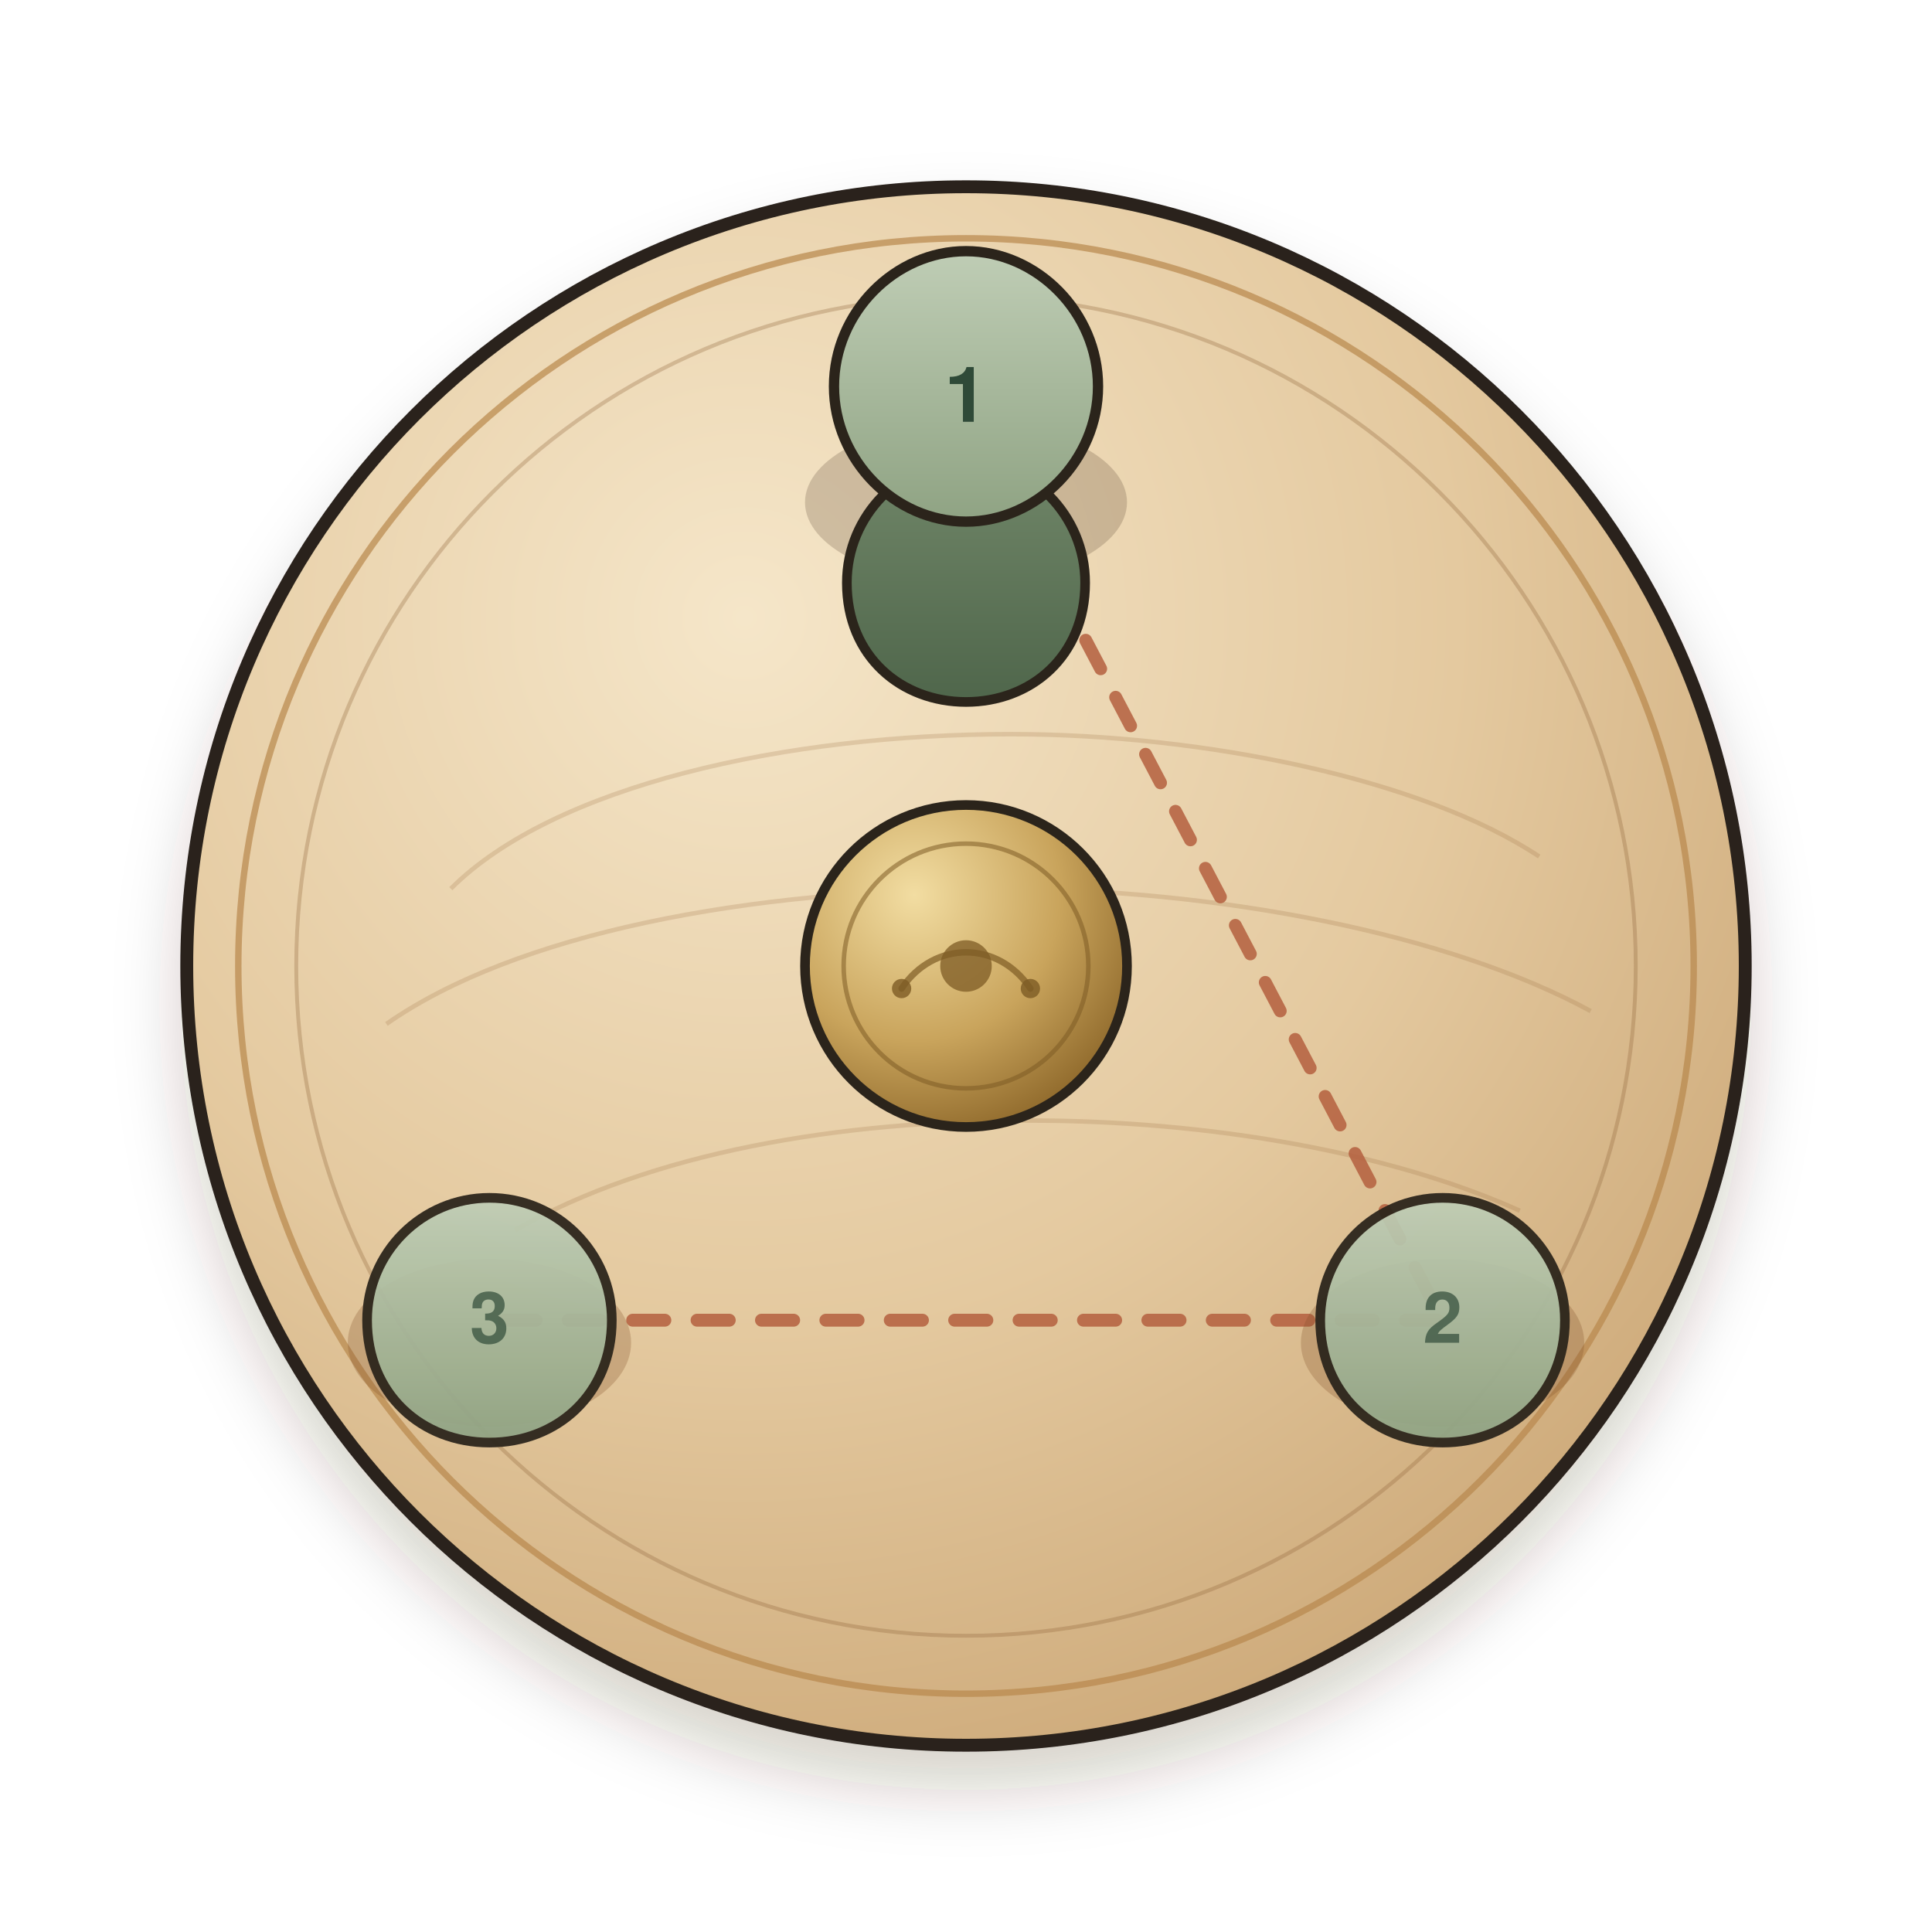
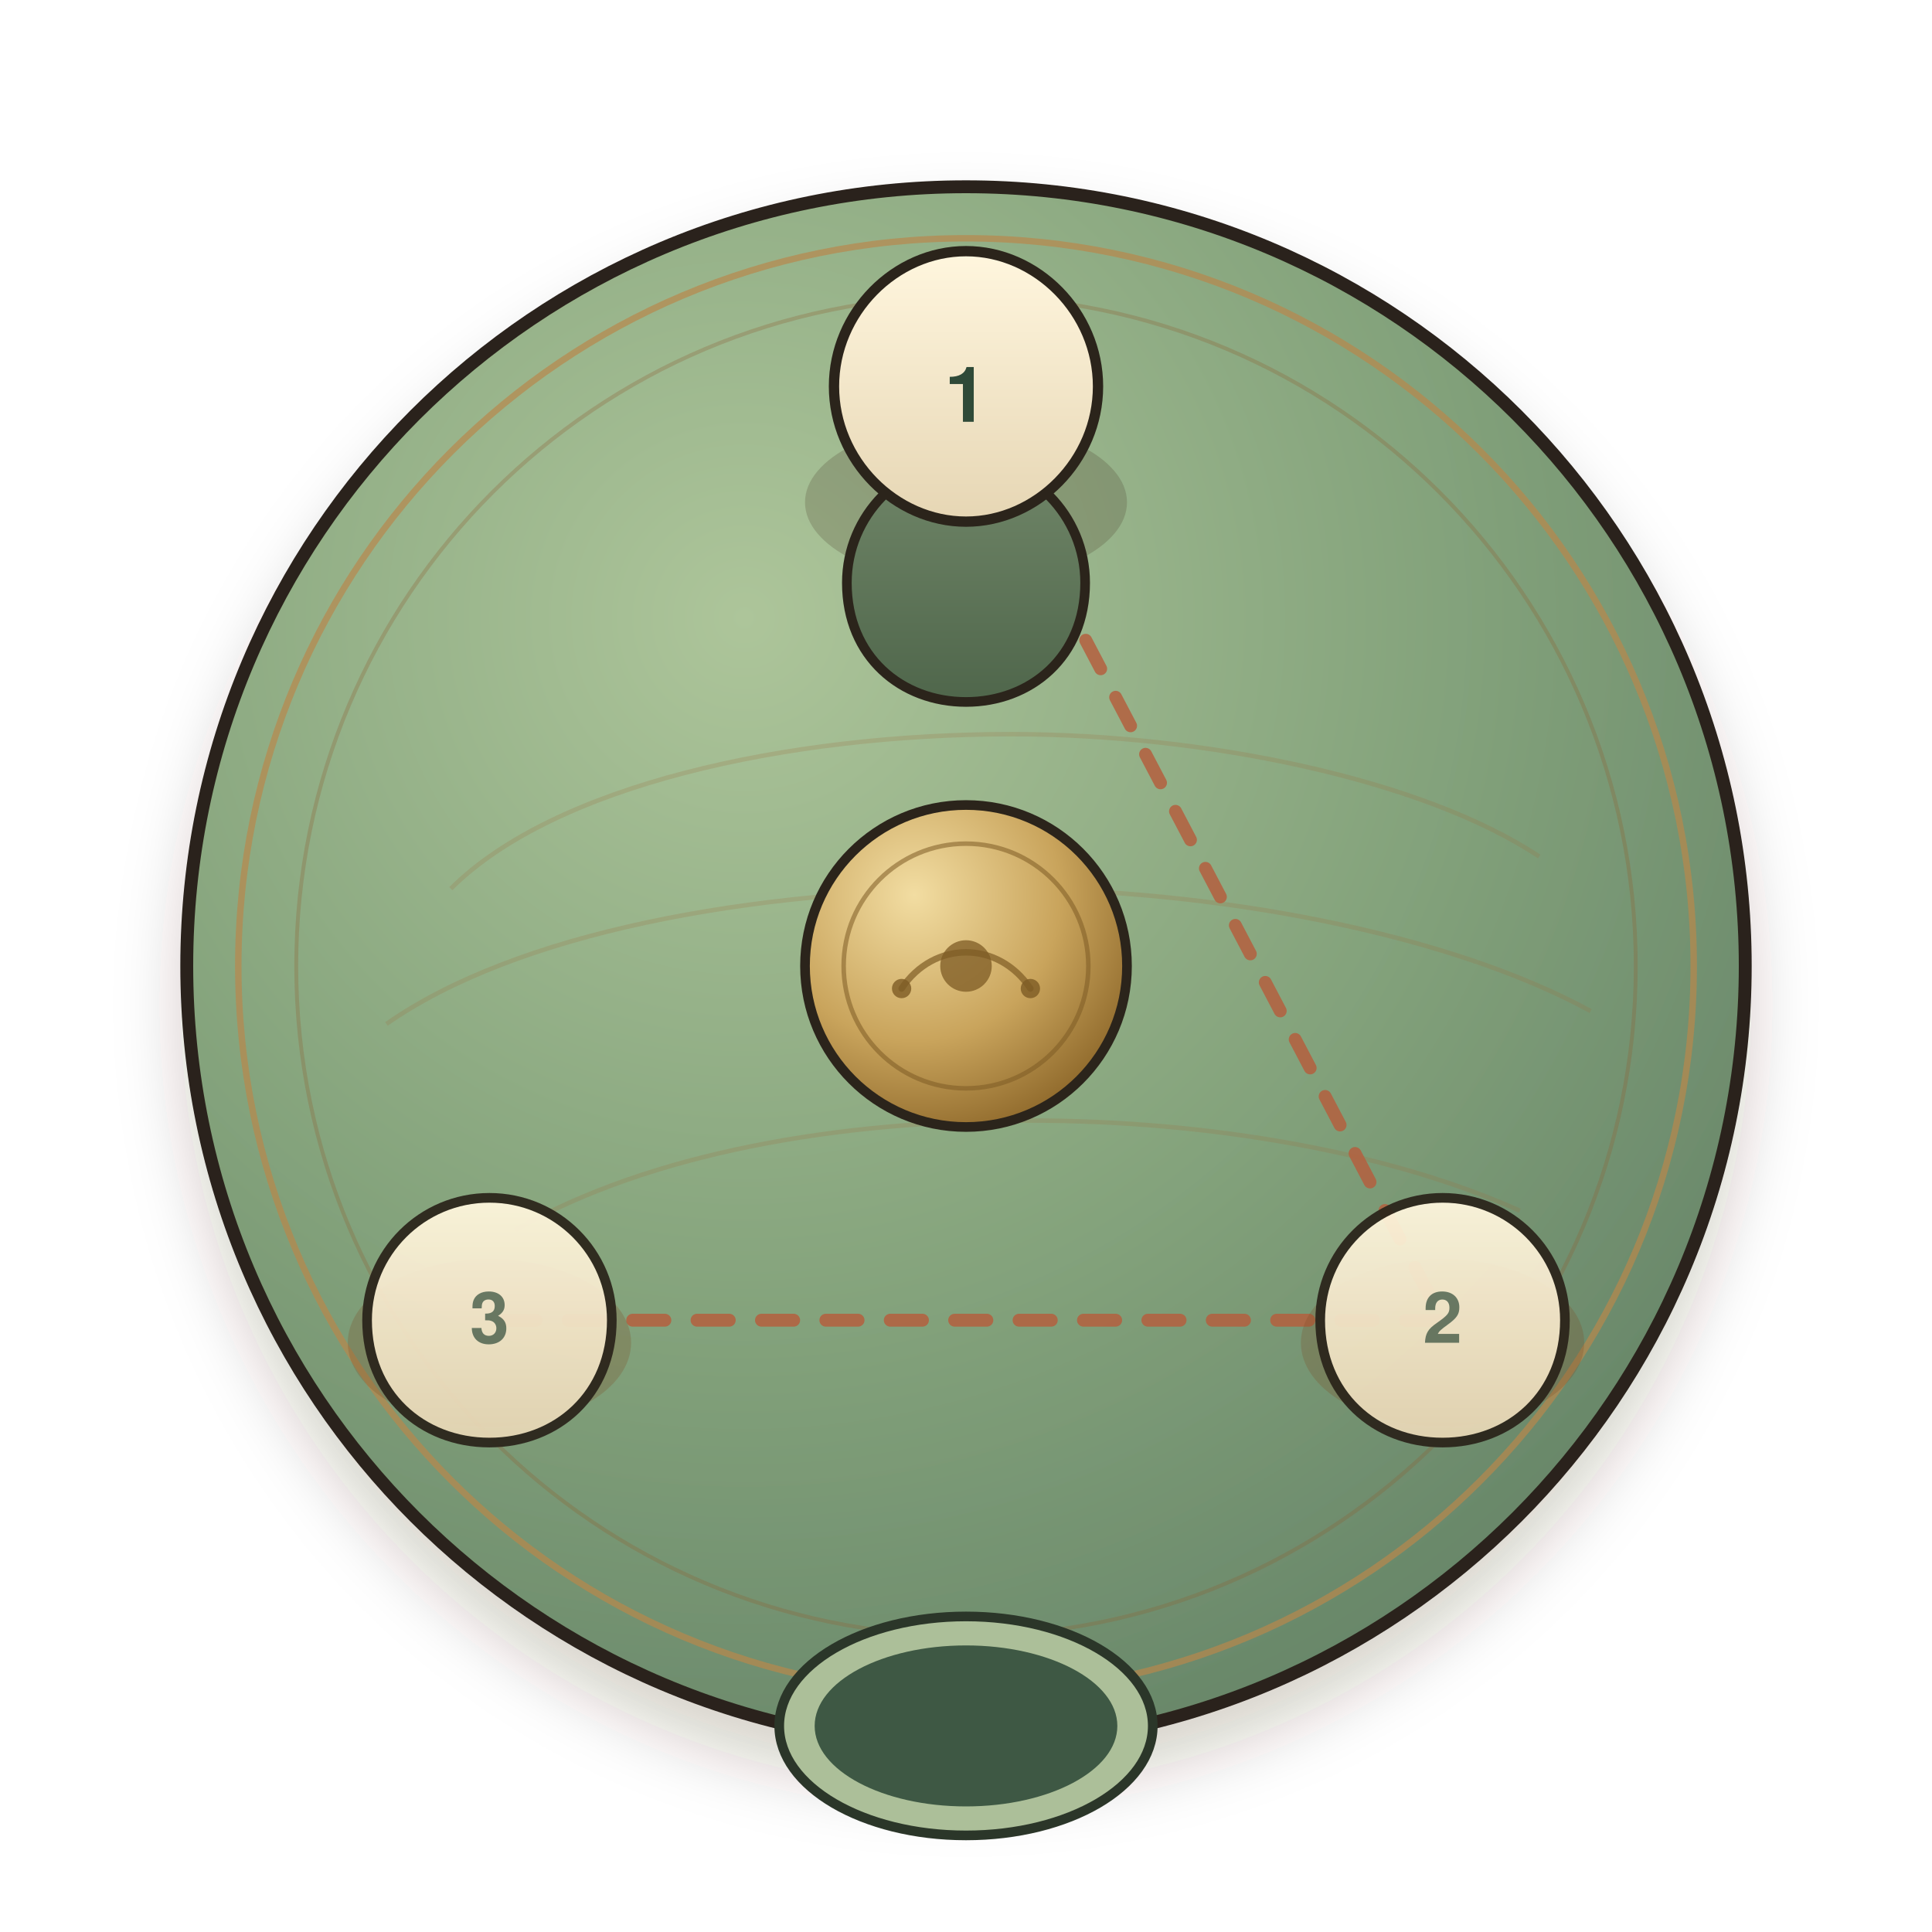
<svg xmlns="http://www.w3.org/2000/svg" viewBox="0 0 600 600" role="img" aria-labelledby="topTitle topDesc">
  <defs>
    <radialGradient id="thumbTop" cx="36%" cy="28%" r="82%">
-       <stop offset="0" stop-color="#f5e6c9" />
-       <stop offset="0.55" stop-color="#e4c99f" />
-       <stop offset="1" stop-color="#caa574" />
+       <stop offset="0" stop-color="#adc59a" />
+       <stop offset="0.55" stop-color="#83a27b" />
+       <stop offset="1" stop-color="#638166" />
    </radialGradient>
    <linearGradient id="thumbPaddle" x1="0" y1="0" x2="0" y2="1">
-       <stop offset="0" stop-color="#bfcdb5" />
-       <stop offset="1" stop-color="#8fa383" />
+       <stop offset="0" stop-color="#fff6de" />
+       <stop offset="1" stop-color="#e6d6b4" />
    </linearGradient>
    <linearGradient id="thumbPaddleSide" x1="0" y1="0" x2="0" y2="1">
      <stop offset="0" stop-color="#708668" />
      <stop offset="1" stop-color="#4f664b" />
    </linearGradient>
    <radialGradient id="thumbBrass" cx="34%" cy="28%" r="78%">
      <stop offset="0" stop-color="#f2dda2" />
      <stop offset="0.58" stop-color="#c9a45c" />
      <stop offset="1" stop-color="#8f692b" />
    </radialGradient>
    <filter id="thumbShadow" x="-40%" y="-40%" width="180%" height="180%">
      <feDropShadow dx="0" dy="12" stdDeviation="10" flood-color="#3a2a17" flood-opacity="0.2" />
    </filter>
  </defs>
  <g filter="url(#thumbShadow)">
    <circle cx="300" cy="300" r="242" fill="url(#thumbTop)" stroke="#2b241b" stroke-width="4" />
    <circle cx="300" cy="300" r="226" fill="none" stroke="#b8874c" stroke-width="2" opacity="0.7" />
    <circle cx="300" cy="300" r="208" fill="none" stroke="#8c6237" stroke-width="1.2" opacity="0.3" />
  </g>
  <g opacity="0.22" fill="none" stroke="#9b6f41" stroke-width="1.4">
    <path d="M140 276c32-32 104-48 174-48 60 0 128 14 164 38" />
    <path d="M120 318c40-28 112-42 190-42 68 0 140 14 184 38" />
    <path d="M160 382c42-24 100-34 160-34 56 0 112 10 152 28" />
  </g>
  <path d="M300 128 L448 410 L152 410" fill="none" stroke="#b45f3e" stroke-width="4" stroke-linecap="round" stroke-linejoin="round" stroke-dasharray="10 10" opacity="0.85" />
  <g transform="translate(448 410)">
    <ellipse cx="0" cy="7" rx="44" ry="26" fill="#7d4b22" opacity="0.26" />
    <path d="M0 -38C21 -38 38 -21 38 0C38 23 21 38 0 38C-21 38 -38 23 -38 0C-38 -21 -21 -38 0 -38Z" fill="url(#thumbPaddle)" stroke="#2b241b" stroke-width="3" opacity="0.94" />
    <text x="0" y="7" text-anchor="middle" font-family="Helvetica, Arial, sans-serif" font-size="22" font-weight="700" fill="#2f4a38" opacity="0.7">2</text>
  </g>
  <g transform="translate(152 410)">
    <ellipse cx="0" cy="7" rx="44" ry="26" fill="#7d4b22" opacity="0.26" />
    <path d="M0 -38C21 -38 38 -21 38 0C38 23 21 38 0 38C-21 38 -38 23 -38 0C-38 -21 -21 -38 0 -38Z" fill="url(#thumbPaddle)" stroke="#2b241b" stroke-width="3" opacity="0.94" />
    <text x="0" y="7" text-anchor="middle" font-family="Helvetica, Arial, sans-serif" font-size="22" font-weight="700" fill="#2f4a38" opacity="0.7">3</text>
  </g>
  <g transform="translate(300 128)">
    <ellipse cx="0" cy="28" rx="50" ry="25" fill="#3a2a17" opacity="0.2" />
    <path d="M0 15C20 15 37 32 37 53C37 76 20 90 0 90C-20 90 -37 76 -37 53C-37 32 -20 15 0 15Z" fill="url(#thumbPaddleSide)" stroke="#2b241b" stroke-width="3" />
    <path d="M0 -50C22 -50 41 -31 41 -8C41 15 22 34 0 34C-22 34 -41 15 -41 -8C-41 -31 -22 -50 0 -50Z" fill="url(#thumbPaddle)" stroke="#2b241b" stroke-width="3.2" />
    <text x="0" y="3" text-anchor="middle" font-family="Helvetica, Arial, sans-serif" font-size="24" font-weight="700" fill="#2f4a38">1</text>
  </g>
+   <ellipse cx="300" cy="536" rx="58" ry="34" fill="#acbf99" stroke="#2b3629" stroke-width="3" />
+   <ellipse cx="300" cy="536" rx="47" ry="25" fill="#3e5844" />
  <g transform="translate(300 300)">
    <circle cx="0" cy="0" r="50" fill="url(#thumbBrass)" stroke="#2b241b" stroke-width="3" />
    <circle cx="0" cy="0" r="38" fill="none" stroke="#7d5b24" stroke-width="1.4" opacity="0.55" />
    <circle cx="0" cy="0" r="8" fill="#7d5b24" opacity="0.75" />
    <path d="M-20 7C-10 -8 10 -8 20 7" fill="none" stroke="#7d5b24" stroke-width="2" stroke-linecap="round" opacity="0.7" />
    <circle cx="-20" cy="7" r="3" fill="#7d5b24" opacity="0.8" />
    <circle cx="20" cy="7" r="3" fill="#7d5b24" opacity="0.8" />
  </g>
</svg>
